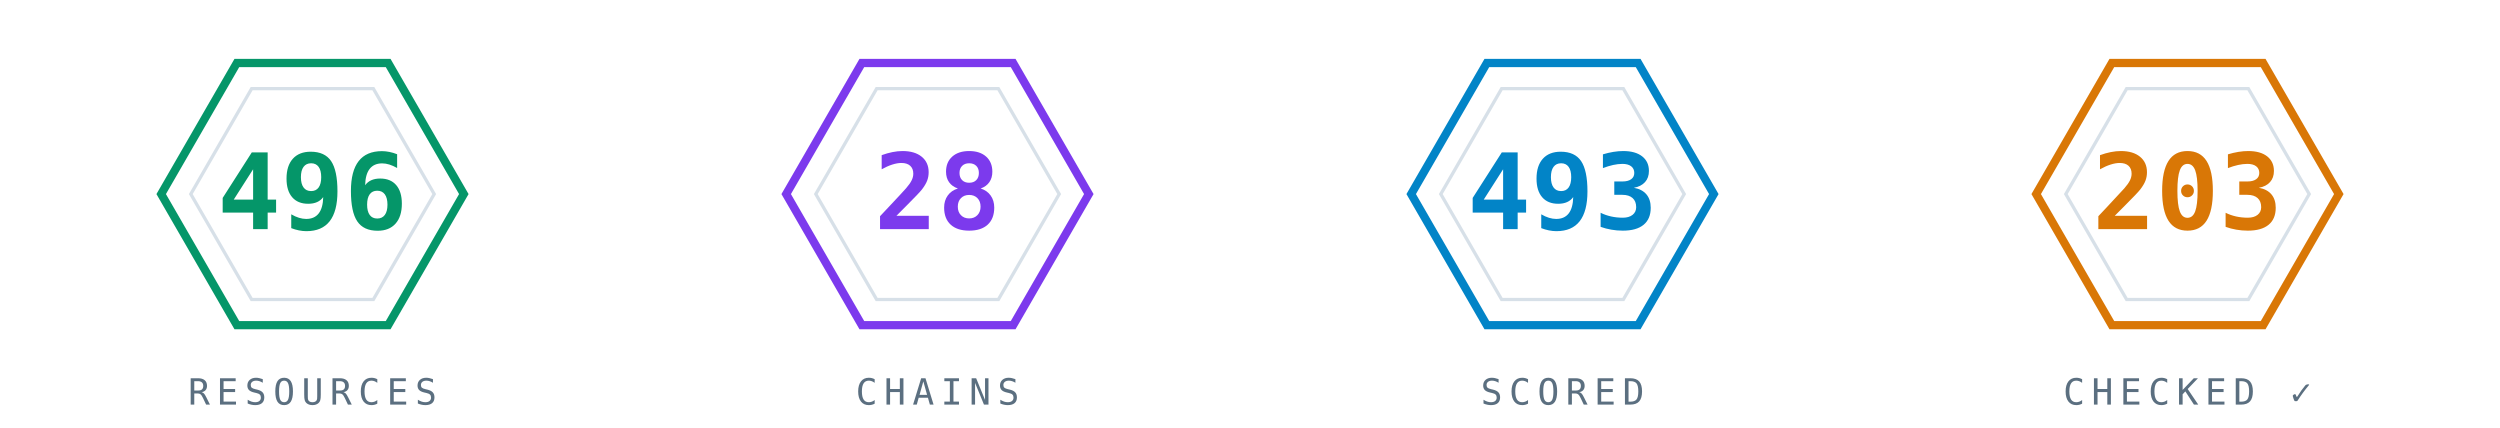
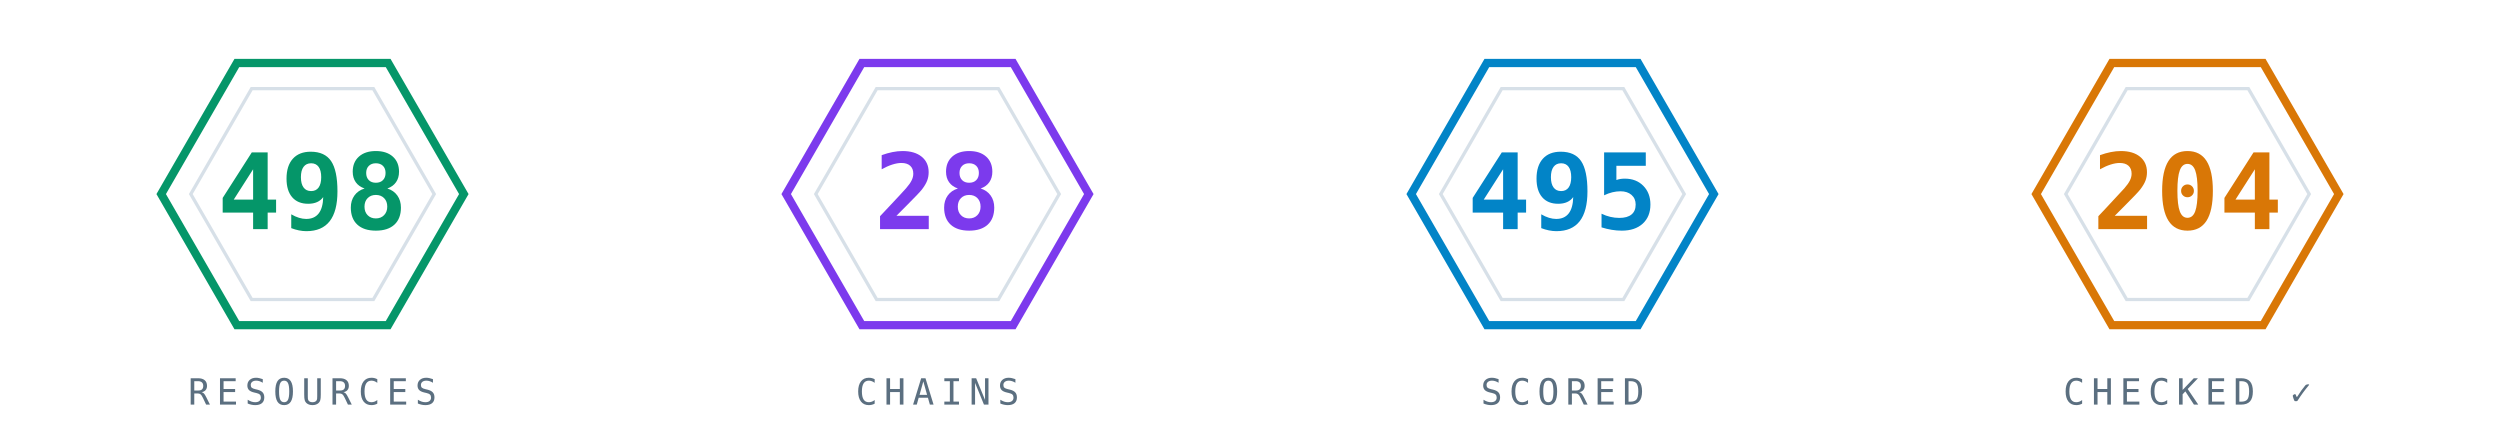
- <svg xmlns="http://www.w3.org/2000/svg" width="1520" height="260" viewBox="0 0 1520 260" role="img" aria-label="496 resources, 28 chains, 493 scored, 203 independently checked">
+ <svg xmlns="http://www.w3.org/2000/svg" width="1520" height="260" viewBox="0 0 1520 260" role="img" aria-label="498 resources, 28 chains, 495 scored, 204 independently checked">
  <g>
    <path d="M98.0 118.0 L144.0 38.3 L236.0 38.3 L282.0 118.0 L236.0 197.7 L144.0 197.7 Z" fill="none" stroke="#059669" stroke-width="5" />
    <path d="M116.0 118.0 L153.0 53.9 L227.0 53.9 L264.0 118.0 L227.0 182.1 L153.0 182.1 Z" fill="none" stroke="#d7e0e8" stroke-width="2" />
-     <text x="190" y="139.333" text-anchor="middle" font-family="ui-monospace, SFMono-Regular, Menlo, monospace" font-size="64" font-weight="700" fill="#059669">496</text>
+     <text x="190" y="139.333" text-anchor="middle" font-family="ui-monospace, SFMono-Regular, Menlo, monospace" font-size="64" font-weight="700" fill="#059669">498</text>
    <text x="190" y="246" text-anchor="middle" font-family="ui-monospace, SFMono-Regular, Menlo, monospace" font-size="22" letter-spacing="4" fill="#5b6f80">RESOURCES</text>
  </g>
  <g>
    <path d="M478.0 118.0 L524.0 38.3 L616.0 38.3 L662.0 118.0 L616.0 197.7 L524.0 197.7 Z" fill="none" stroke="#7c3aed" stroke-width="5" />
    <path d="M496.0 118.0 L533.0 53.9 L607.0 53.9 L644.0 118.0 L607.0 182.1 L533.0 182.1 Z" fill="none" stroke="#d7e0e8" stroke-width="2" />
    <text x="570" y="139.333" text-anchor="middle" font-family="ui-monospace, SFMono-Regular, Menlo, monospace" font-size="64" font-weight="700" fill="#7c3aed">28</text>
    <text x="570" y="246" text-anchor="middle" font-family="ui-monospace, SFMono-Regular, Menlo, monospace" font-size="22" letter-spacing="4" fill="#5b6f80">CHAINS</text>
  </g>
  <g>
    <path d="M858.0 118.0 L904.0 38.3 L996.0 38.3 L1042.0 118.0 L996.0 197.7 L904.0 197.7 Z" fill="none" stroke="#0284c7" stroke-width="5" />
    <path d="M876.0 118.0 L913.0 53.9 L987.0 53.9 L1024.0 118.0 L987.0 182.1 L913.0 182.1 Z" fill="none" stroke="#d7e0e8" stroke-width="2" />
-     <text x="950" y="139.333" text-anchor="middle" font-family="ui-monospace, SFMono-Regular, Menlo, monospace" font-size="64" font-weight="700" fill="#0284c7">493</text>
+     <text x="950" y="139.333" text-anchor="middle" font-family="ui-monospace, SFMono-Regular, Menlo, monospace" font-size="64" font-weight="700" fill="#0284c7">495</text>
    <text x="950" y="246" text-anchor="middle" font-family="ui-monospace, SFMono-Regular, Menlo, monospace" font-size="22" letter-spacing="4" fill="#5b6f80">SCORED</text>
  </g>
  <g>
    <path d="M1238.0 118.0 L1284.0 38.3 L1376.0 38.3 L1422.0 118.0 L1376.0 197.7 L1284.0 197.7 Z" fill="none" stroke="#d97706" stroke-width="5" />
    <path d="M1256.0 118.0 L1293.0 53.9 L1367.0 53.9 L1404.0 118.0 L1367.0 182.1 L1293.0 182.1 Z" fill="none" stroke="#d7e0e8" stroke-width="2" />
-     <text x="1330" y="139.333" text-anchor="middle" font-family="ui-monospace, SFMono-Regular, Menlo, monospace" font-size="64" font-weight="700" fill="#d97706">203</text>
+     <text x="1330" y="139.333" text-anchor="middle" font-family="ui-monospace, SFMono-Regular, Menlo, monospace" font-size="64" font-weight="700" fill="#d97706">204</text>
    <text x="1330" y="246" text-anchor="middle" font-family="ui-monospace, SFMono-Regular, Menlo, monospace" font-size="22" letter-spacing="4" fill="#5b6f80">CHECKED ✓</text>
  </g>
</svg>
